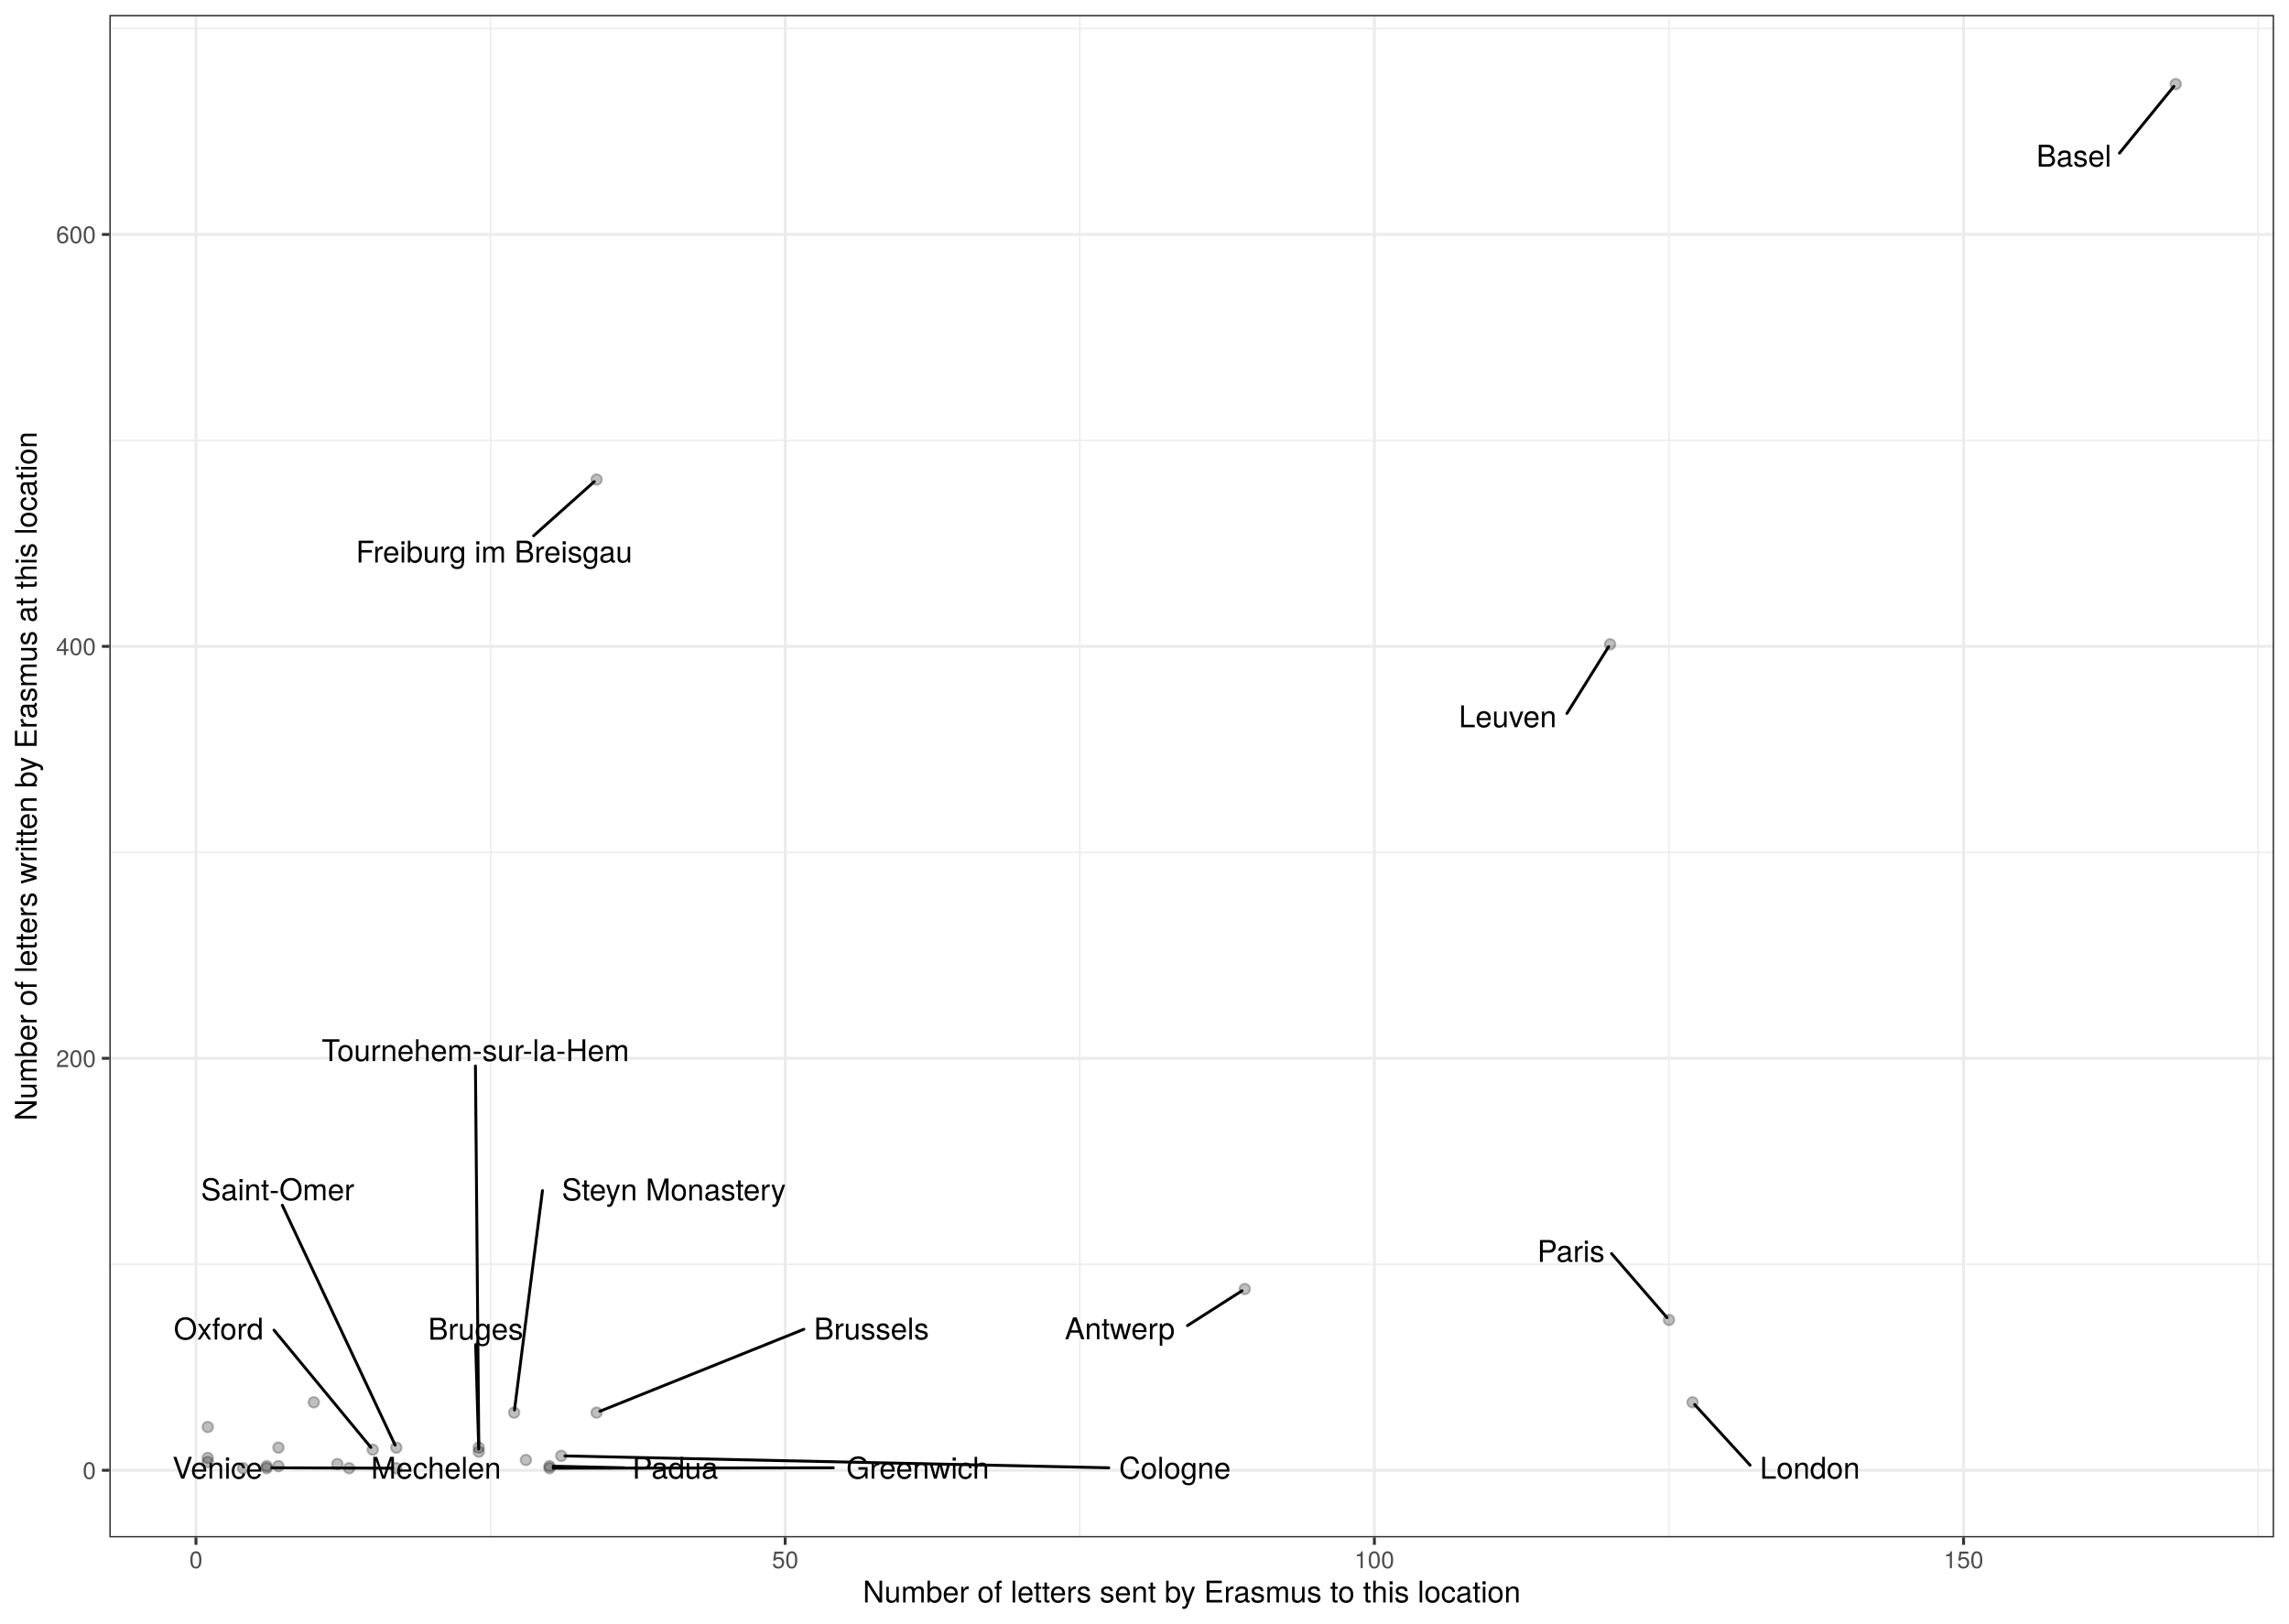
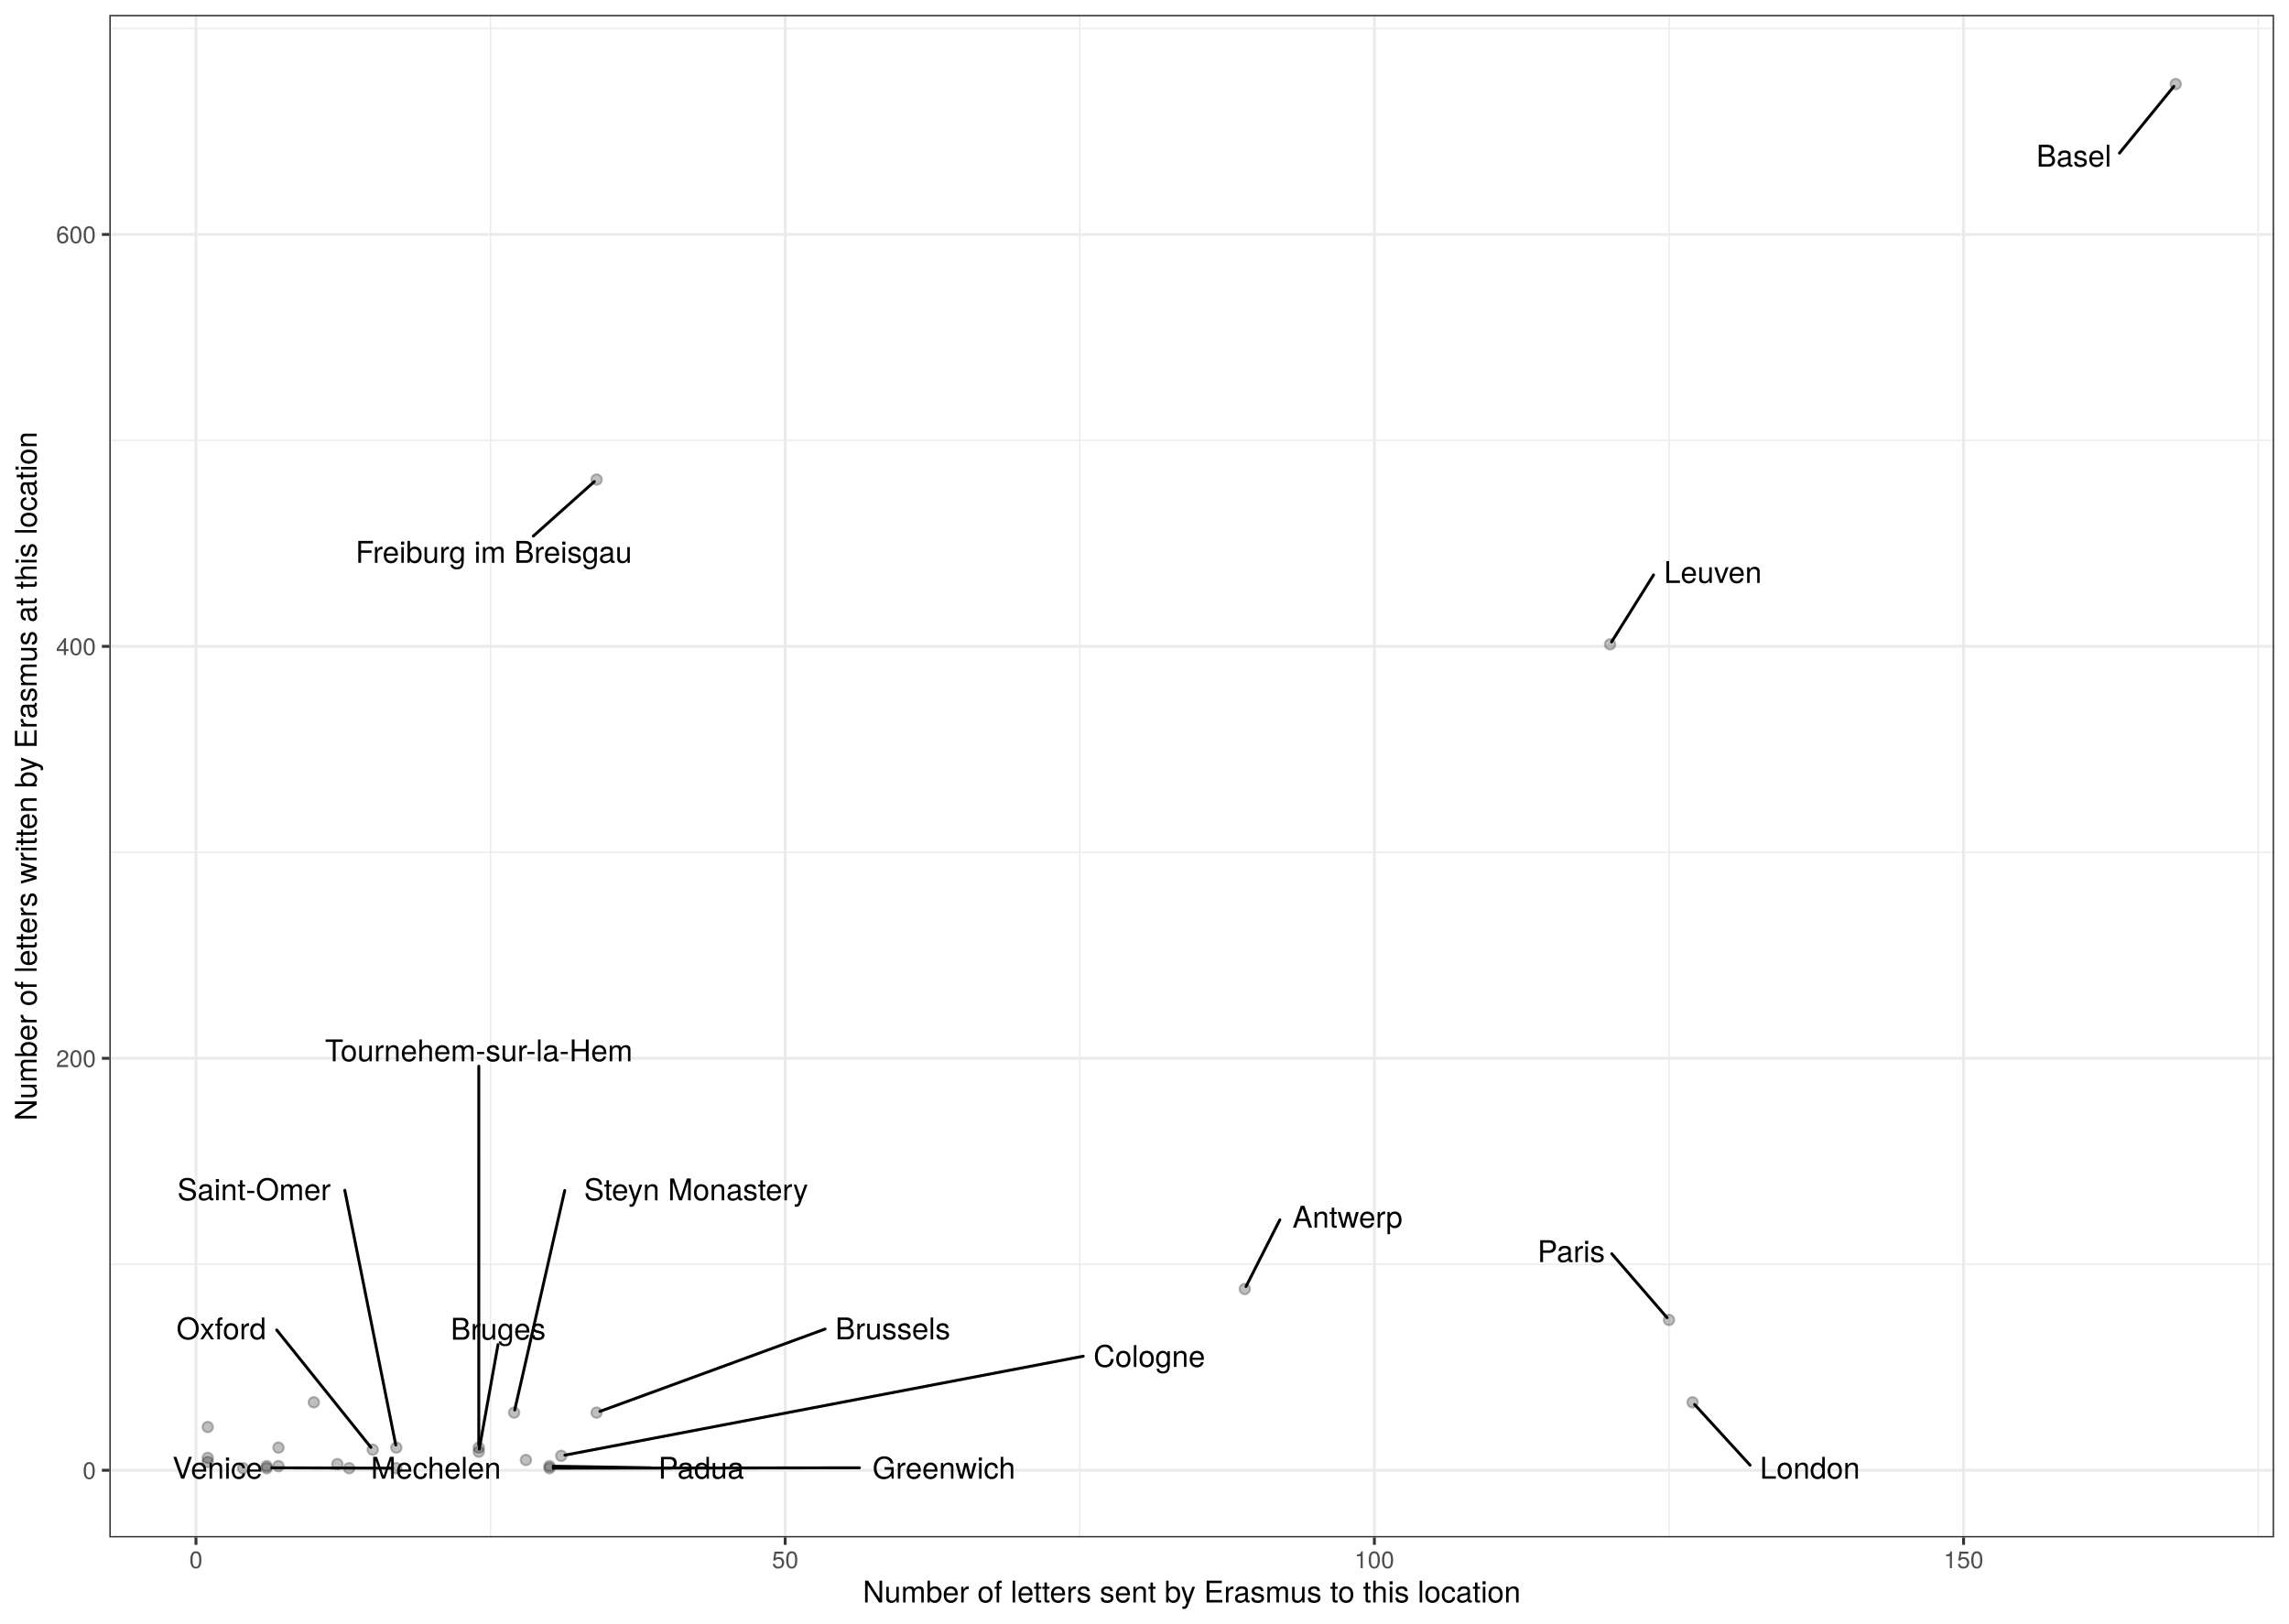
<svg xmlns="http://www.w3.org/2000/svg" class="svglite" width="842.40pt" height="597.60pt" viewBox="0 0 842.40 597.60">
  <defs>
    <style type="text/css">
    .svglite line, .svglite polyline, .svglite polygon, .svglite path, .svglite rect, .svglite circle {
      fill: none;
      stroke: #000000;
      stroke-linecap: round;
      stroke-linejoin: round;
      stroke-miterlimit: 10.00;
    }
    .svglite text {
      white-space: pre;
    }
  </style>
  </defs>
  <rect width="100%" height="100%" style="stroke: none; fill: #FFFFFF;" />
  <defs>
    <clipPath id="cpMC4wMHw4NDIuNDB8MC4wMHw1OTcuNjA=">
      <rect x="0.00" y="0.00" width="842.40" height="597.60" />
    </clipPath>
  </defs>
  <g clip-path="url(#cpMC4wMHw4NDIuNDB8MC4wMHw1OTcuNjA=)">
    <rect x="0" y="-0" width="842.40" height="597.60" style="stroke-width: 1.07; stroke: #FFFFFF; fill: #FFFFFF;" />
  </g>
  <defs>
    <clipPath id="cpNDAuMjR8ODM2LjkyfDUuNDh8NTY1Ljg5">
      <rect x="40.24" y="5.48" width="796.68" height="560.42" />
    </clipPath>
  </defs>
  <g clip-path="url(#cpNDAuMjR8ODM2LjkyfDUuNDh8NTY1Ljg5)">
    <rect x="40.24" y="5.48" width="796.68" height="560.42" style="stroke-width: 1.07; stroke: none; fill: #FFFFFF;" />
    <polyline points="40.24,465.37 836.92,465.37 " style="stroke-width: 0.53; stroke: #EBEBEB; stroke-linecap: butt;" />
    <polyline points="40.24,313.74 836.92,313.74 " style="stroke-width: 0.53; stroke: #EBEBEB; stroke-linecap: butt;" />
    <polyline points="40.24,162.11 836.92,162.11 " style="stroke-width: 0.53; stroke: #EBEBEB; stroke-linecap: butt;" />
    <polyline points="40.24,10.48 836.92,10.48 " style="stroke-width: 0.53; stroke: #EBEBEB; stroke-linecap: butt;" />
    <polyline points="180.54,565.89 180.54,5.48 " style="stroke-width: 0.53; stroke: #EBEBEB; stroke-linecap: butt;" />
    <polyline points="397.38,565.89 397.38,5.48 " style="stroke-width: 0.53; stroke: #EBEBEB; stroke-linecap: butt;" />
    <polyline points="614.22,565.89 614.22,5.48 " style="stroke-width: 0.53; stroke: #EBEBEB; stroke-linecap: butt;" />
    <polyline points="831.07,565.89 831.07,5.48 " style="stroke-width: 0.53; stroke: #EBEBEB; stroke-linecap: butt;" />
    <polyline points="40.24,541.18 836.92,541.18 " style="stroke-width: 1.07; stroke: #EBEBEB; stroke-linecap: butt;" />
    <polyline points="40.24,389.55 836.92,389.55 " style="stroke-width: 1.07; stroke: #EBEBEB; stroke-linecap: butt;" />
    <polyline points="40.24,237.92 836.92,237.92 " style="stroke-width: 1.07; stroke: #EBEBEB; stroke-linecap: butt;" />
    <polyline points="40.24,86.30 836.92,86.30 " style="stroke-width: 1.07; stroke: #EBEBEB; stroke-linecap: butt;" />
    <polyline points="72.12,565.89 72.12,5.48 " style="stroke-width: 1.07; stroke: #EBEBEB; stroke-linecap: butt;" />
    <polyline points="288.96,565.89 288.96,5.48 " style="stroke-width: 1.07; stroke: #EBEBEB; stroke-linecap: butt;" />
    <polyline points="505.80,565.89 505.80,5.48 " style="stroke-width: 1.07; stroke: #EBEBEB; stroke-linecap: butt;" />
    <polyline points="722.64,565.89 722.64,5.48 " style="stroke-width: 1.07; stroke: #EBEBEB; stroke-linecap: butt;" />
    <circle cx="76.46" cy="525.26" r="1.95" style="stroke-width: 0.71; stroke: #000000; stroke-opacity: 0.25; fill: #000000; fill-opacity: 0.25;" />
    <circle cx="458.10" cy="474.46" r="1.95" style="stroke-width: 0.71; stroke: #000000; stroke-opacity: 0.25; fill: #000000; fill-opacity: 0.25;" />
    <circle cx="800.71" cy="30.95" r="1.95" style="stroke-width: 0.71; stroke: #000000; stroke-opacity: 0.25; fill: #000000; fill-opacity: 0.25;" />
    <circle cx="76.46" cy="536.63" r="1.95" style="stroke-width: 0.71; stroke: #000000; stroke-opacity: 0.25; fill: #000000; fill-opacity: 0.25;" />
    <circle cx="176.20" cy="534.36" r="1.95" style="stroke-width: 0.71; stroke: #000000; stroke-opacity: 0.25; fill: #000000; fill-opacity: 0.25;" />
    <circle cx="219.57" cy="519.95" r="1.95" style="stroke-width: 0.71; stroke: #000000; stroke-opacity: 0.25; fill: #000000; fill-opacity: 0.25;" />
    <circle cx="89.47" cy="540.42" r="1.95" style="stroke-width: 0.71; stroke: #000000; stroke-opacity: 0.25; fill: #000000; fill-opacity: 0.25;" />
    <circle cx="115.49" cy="516.16" r="1.95" style="stroke-width: 0.71; stroke: #000000; stroke-opacity: 0.25; fill: #000000; fill-opacity: 0.25;" />
    <circle cx="76.46" cy="538.15" r="1.95" style="stroke-width: 0.71; stroke: #000000; stroke-opacity: 0.25; fill: #000000; fill-opacity: 0.25;" />
    <circle cx="98.14" cy="540.42" r="1.95" style="stroke-width: 0.71; stroke: #000000; stroke-opacity: 0.25; fill: #000000; fill-opacity: 0.25;" />
    <circle cx="219.57" cy="176.52" r="1.95" style="stroke-width: 0.71; stroke: #000000; stroke-opacity: 0.25; fill: #000000; fill-opacity: 0.25;" />
    <circle cx="98.14" cy="539.66" r="1.95" style="stroke-width: 0.71; stroke: #000000; stroke-opacity: 0.25; fill: #000000; fill-opacity: 0.25;" />
    <circle cx="202.23" cy="540.42" r="1.95" style="stroke-width: 0.71; stroke: #000000; stroke-opacity: 0.25; fill: #000000; fill-opacity: 0.25;" />
    <circle cx="206.56" cy="535.87" r="1.95" style="stroke-width: 0.71; stroke: #000000; stroke-opacity: 0.25; fill: #000000; fill-opacity: 0.25;" />
    <circle cx="102.48" cy="539.66" r="1.95" style="stroke-width: 0.71; stroke: #000000; stroke-opacity: 0.25; fill: #000000; fill-opacity: 0.25;" />
    <circle cx="592.54" cy="237.17" r="1.95" style="stroke-width: 0.71; stroke: #000000; stroke-opacity: 0.25; fill: #000000; fill-opacity: 0.25;" />
    <circle cx="128.50" cy="540.42" r="1.95" style="stroke-width: 0.71; stroke: #000000; stroke-opacity: 0.25; fill: #000000; fill-opacity: 0.25;" />
    <circle cx="622.90" cy="516.16" r="1.95" style="stroke-width: 0.71; stroke: #000000; stroke-opacity: 0.25; fill: #000000; fill-opacity: 0.25;" />
    <circle cx="193.55" cy="537.39" r="1.95" style="stroke-width: 0.71; stroke: #000000; stroke-opacity: 0.25; fill: #000000; fill-opacity: 0.25;" />
    <circle cx="102.48" cy="532.84" r="1.95" style="stroke-width: 0.71; stroke: #000000; stroke-opacity: 0.25; fill: #000000; fill-opacity: 0.25;" />
    <circle cx="137.17" cy="533.60" r="1.95" style="stroke-width: 0.71; stroke: #000000; stroke-opacity: 0.25; fill: #000000; fill-opacity: 0.25;" />
    <circle cx="202.23" cy="539.66" r="1.95" style="stroke-width: 0.71; stroke: #000000; stroke-opacity: 0.25; fill: #000000; fill-opacity: 0.25;" />
    <circle cx="614.22" cy="485.84" r="1.95" style="stroke-width: 0.71; stroke: #000000; stroke-opacity: 0.25; fill: #000000; fill-opacity: 0.25;" />
    <circle cx="124.16" cy="538.91" r="1.95" style="stroke-width: 0.71; stroke: #000000; stroke-opacity: 0.25; fill: #000000; fill-opacity: 0.25;" />
    <circle cx="145.85" cy="532.84" r="1.95" style="stroke-width: 0.71; stroke: #000000; stroke-opacity: 0.25; fill: #000000; fill-opacity: 0.25;" />
    <circle cx="189.21" cy="519.95" r="1.95" style="stroke-width: 0.71; stroke: #000000; stroke-opacity: 0.25; fill: #000000; fill-opacity: 0.25;" />
    <circle cx="176.20" cy="532.84" r="1.95" style="stroke-width: 0.71; stroke: #000000; stroke-opacity: 0.25; fill: #000000; fill-opacity: 0.25;" />
    <circle cx="145.85" cy="540.42" r="1.95" style="stroke-width: 0.71; stroke: #000000; stroke-opacity: 0.25; fill: #000000; fill-opacity: 0.25;" />
-     <line x1="437.01" y1="487.93" x2="457.08" y2="475.11" style="stroke-width: 1.07;" />
+     <line x1="471.01" y1="448.99" x2="458.56" y2="473.55" style="stroke-width: 1.07;" />
    <line x1="780.01" y1="56.35" x2="800.02" y2="31.79" style="stroke-width: 1.07;" />
-     <line x1="175.05" y1="494.91" x2="176.18" y2="533.39" style="stroke-width: 1.07;" />
-     <line x1="295.83" y1="489.28" x2="220.76" y2="519.47" style="stroke-width: 1.07;" />
-     <line x1="196.38" y1="197.21" x2="218.72" y2="177.27" style="stroke-width: 1.07;" />
-     <line x1="306.67" y1="540.27" x2="203.60" y2="540.42" style="stroke-width: 1.07;" />
-     <line x1="408.06" y1="540.27" x2="207.93" y2="535.90" style="stroke-width: 1.07;" />
-     <line x1="576.67" y1="262.60" x2="591.99" y2="238.05" style="stroke-width: 1.07;" />
+     <line x1="183.28" y1="494.91" x2="176.38" y2="533.40" style="stroke-width: 1.07;" />
+     <line x1="303.67" y1="489.19" x2="220.79" y2="519.51" style="stroke-width: 1.07;" />
+     <line x1="196.27" y1="197.32" x2="218.72" y2="177.27" style="stroke-width: 1.07;" />
+     <line x1="316.29" y1="540.27" x2="203.60" y2="540.42" style="stroke-width: 1.07;" />
+     <line x1="398.66" y1="499.19" x2="207.89" y2="535.62" style="stroke-width: 1.07;" />
+     <line x1="608.54" y1="211.62" x2="593.09" y2="236.28" style="stroke-width: 1.07;" />
    <line x1="644.07" y1="539.30" x2="623.64" y2="516.97" style="stroke-width: 1.07;" />
-     <line x1="100.84" y1="489.60" x2="136.48" y2="532.76" style="stroke-width: 1.07;" />
-     <line x1="229.86" y1="540.27" x2="203.60" y2="539.69" style="stroke-width: 1.07;" />
-     <line x1="593.08" y1="461.42" x2="613.51" y2="485.01" style="stroke-width: 1.07;" />
-     <line x1="103.89" y1="443.62" x2="145.41" y2="531.92" style="stroke-width: 1.07;" />
-     <line x1="199.64" y1="438.25" x2="189.34" y2="518.99" style="stroke-width: 1.07;" />
-     <line x1="174.97" y1="392.38" x2="176.20" y2="531.87" style="stroke-width: 1.07;" />
+     <line x1="101.83" y1="489.54" x2="136.50" y2="532.76" style="stroke-width: 1.07;" />
+     <line x1="239.42" y1="540.27" x2="203.60" y2="539.69" style="stroke-width: 1.07;" />
+     <line x1="593.17" y1="461.49" x2="613.51" y2="485.01" style="stroke-width: 1.07;" />
+     <line x1="126.89" y1="438.12" x2="145.65" y2="531.88" style="stroke-width: 1.07;" />
+     <line x1="207.83" y1="438.20" x2="189.43" y2="519.00" style="stroke-width: 1.07;" />
+     <line x1="176.21" y1="392.45" x2="176.20" y2="531.87" style="stroke-width: 1.07;" />
    <line x1="100.03" y1="540.27" x2="144.47" y2="540.42" style="stroke-width: 1.07;" />
-     <text x="412.11" y="492.95" text-anchor="middle" style="font-size: 11.04px; font-family: &quot;TeX Gyre Heros&quot;;" textLength="46.21px" lengthAdjust="spacingAndGlyphs">Antwerp</text>
+     <text x="495.91" y="451.88" text-anchor="middle" style="font-size: 11.04px; font-family: &quot;TeX Gyre Heros&quot;;" textLength="46.21px" lengthAdjust="spacingAndGlyphs">Antwerp</text>
    <text x="763.24" y="61.33" text-anchor="middle" style="font-size: 11.04px; font-family: &quot;TeX Gyre Heros&quot;;" textLength="29.93px" lengthAdjust="spacingAndGlyphs">Basel</text>
-     <text x="175.05" y="493.11" text-anchor="middle" style="font-size: 11.04px; font-family: &quot;TeX Gyre Heros&quot;;" textLength="38.63px" lengthAdjust="spacingAndGlyphs">Bruges</text>
-     <text x="320.72" y="493.05" text-anchor="middle" style="font-size: 11.04px; font-family: &quot;TeX Gyre Heros&quot;;" textLength="46.19px" lengthAdjust="spacingAndGlyphs">Brussels</text>
-     <text x="181.86" y="207.05" text-anchor="middle" style="font-size: 11.04px; font-family: &quot;TeX Gyre Heros&quot;;" textLength="114.06px" lengthAdjust="spacingAndGlyphs">Freiburg im Breisgau</text>
-     <text x="337.75" y="544.29" text-anchor="middle" style="font-size: 11.04px; font-family: &quot;TeX Gyre Heros&quot;;" textLength="58.55px" lengthAdjust="spacingAndGlyphs">Greenwich</text>
-     <text x="432.38" y="544.29" text-anchor="middle" style="font-size: 11.04px; font-family: &quot;TeX Gyre Heros&quot;;" textLength="45.04px" lengthAdjust="spacingAndGlyphs">Cologne</text>
-     <text x="554.85" y="267.69" text-anchor="middle" style="font-size: 11.04px; font-family: &quot;TeX Gyre Heros&quot;;" textLength="40.05px" lengthAdjust="spacingAndGlyphs">Leuven</text>
+     <text x="183.34" y="493.11" text-anchor="middle" style="font-size: 11.04px; font-family: &quot;TeX Gyre Heros&quot;;" textLength="38.63px" lengthAdjust="spacingAndGlyphs">Bruges</text>
+     <text x="328.56" y="492.99" text-anchor="middle" style="font-size: 11.04px; font-family: &quot;TeX Gyre Heros&quot;;" textLength="46.19px" lengthAdjust="spacingAndGlyphs">Brussels</text>
+     <text x="181.73" y="207.16" text-anchor="middle" style="font-size: 11.04px; font-family: &quot;TeX Gyre Heros&quot;;" textLength="114.06px" lengthAdjust="spacingAndGlyphs">Freiburg im Breisgau</text>
+     <text x="347.37" y="544.29" text-anchor="middle" style="font-size: 11.04px; font-family: &quot;TeX Gyre Heros&quot;;" textLength="58.55px" lengthAdjust="spacingAndGlyphs">Greenwich</text>
+     <text x="422.98" y="503.15" text-anchor="middle" style="font-size: 11.04px; font-family: &quot;TeX Gyre Heros&quot;;" textLength="45.04px" lengthAdjust="spacingAndGlyphs">Cologne</text>
+     <text x="630.36" y="214.58" text-anchor="middle" style="font-size: 11.04px; font-family: &quot;TeX Gyre Heros&quot;;" textLength="40.05px" lengthAdjust="spacingAndGlyphs">Leuven</text>
    <text x="666.08" y="544.29" text-anchor="middle" style="font-size: 11.04px; font-family: &quot;TeX Gyre Heros&quot;;" textLength="40.43px" lengthAdjust="spacingAndGlyphs">London</text>
-     <text x="160.49" y="544.29" text-anchor="middle" style="font-size: 11.04px; font-family: &quot;TeX Gyre Heros&quot;;" textLength="53.00px" lengthAdjust="spacingAndGlyphs">Mechelen</text>
-     <text x="80.45" y="493.06" text-anchor="middle" style="font-size: 11.04px; font-family: &quot;TeX Gyre Heros&quot;;" textLength="37.18px" lengthAdjust="spacingAndGlyphs">Oxford</text>
-     <text x="248.49" y="544.29" text-anchor="middle" style="font-size: 11.04px; font-family: &quot;TeX Gyre Heros&quot;;" textLength="33.67px" lengthAdjust="spacingAndGlyphs">Padua</text>
-     <text x="578.15" y="464.48" text-anchor="middle" style="font-size: 11.04px; font-family: &quot;TeX Gyre Heros&quot;;" textLength="26.27px" lengthAdjust="spacingAndGlyphs">Paris</text>
-     <text x="102.18" y="441.82" text-anchor="middle" style="font-size: 11.04px; font-family: &quot;TeX Gyre Heros&quot;;" textLength="63.19px" lengthAdjust="spacingAndGlyphs">Saint-Omer</text>
-     <text x="247.98" y="441.86" text-anchor="middle" style="font-size: 11.04px; font-family: &quot;TeX Gyre Heros&quot;;" textLength="93.09px" lengthAdjust="spacingAndGlyphs">Steyn Monastery</text>
-     <text x="174.97" y="390.58" text-anchor="middle" style="font-size: 11.04px; font-family: &quot;TeX Gyre Heros&quot;;" textLength="125.42px" lengthAdjust="spacingAndGlyphs">Tournehem-sur-la-Hem</text>
+     <text x="160.44" y="544.29" text-anchor="middle" style="font-size: 11.04px; font-family: &quot;TeX Gyre Heros&quot;;" textLength="53.00px" lengthAdjust="spacingAndGlyphs">Mechelen</text>
+     <text x="81.44" y="492.99" text-anchor="middle" style="font-size: 11.04px; font-family: &quot;TeX Gyre Heros&quot;;" textLength="37.18px" lengthAdjust="spacingAndGlyphs">Oxford</text>
+     <text x="258.05" y="544.29" text-anchor="middle" style="font-size: 11.04px; font-family: &quot;TeX Gyre Heros&quot;;" textLength="33.67px" lengthAdjust="spacingAndGlyphs">Padua</text>
+     <text x="578.24" y="464.55" text-anchor="middle" style="font-size: 11.04px; font-family: &quot;TeX Gyre Heros&quot;;" textLength="26.27px" lengthAdjust="spacingAndGlyphs">Paris</text>
+     <text x="93.50" y="441.80" text-anchor="middle" style="font-size: 11.04px; font-family: &quot;TeX Gyre Heros&quot;;" textLength="63.19px" lengthAdjust="spacingAndGlyphs">Saint-Omer</text>
+     <text x="256.17" y="441.82" text-anchor="middle" style="font-size: 11.04px; font-family: &quot;TeX Gyre Heros&quot;;" textLength="93.09px" lengthAdjust="spacingAndGlyphs">Steyn Monastery</text>
+     <text x="176.21" y="390.65" text-anchor="middle" style="font-size: 11.04px; font-family: &quot;TeX Gyre Heros&quot;;" textLength="125.42px" lengthAdjust="spacingAndGlyphs">Tournehem-sur-la-Hem</text>
    <text x="80.04" y="544.29" text-anchor="middle" style="font-size: 11.04px; font-family: &quot;TeX Gyre Heros&quot;;" textLength="36.39px" lengthAdjust="spacingAndGlyphs">Venice</text>
    <rect x="40.24" y="5.48" width="796.68" height="560.42" style="stroke-width: 1.07; stroke: #333333;" />
  </g>
  <g clip-path="url(#cpMC4wMHw4NDIuNDB8MC4wMHw1OTcuNjA=)">
    <text x="35.31" y="544.39" text-anchor="end" style="font-size: 8.80px;fill: #4D4D4D; font-family: &quot;TeX Gyre Heros&quot;;" textLength="5.59px" lengthAdjust="spacingAndGlyphs">0</text>
    <text x="35.31" y="392.76" text-anchor="end" style="font-size: 8.80px;fill: #4D4D4D; font-family: &quot;TeX Gyre Heros&quot;;" textLength="16.78px" lengthAdjust="spacingAndGlyphs">200</text>
    <text x="35.31" y="241.13" text-anchor="end" style="font-size: 8.80px;fill: #4D4D4D; font-family: &quot;TeX Gyre Heros&quot;;" textLength="16.78px" lengthAdjust="spacingAndGlyphs">400</text>
    <text x="35.31" y="89.50" text-anchor="end" style="font-size: 8.80px;fill: #4D4D4D; font-family: &quot;TeX Gyre Heros&quot;;" textLength="16.78px" lengthAdjust="spacingAndGlyphs">600</text>
    <polyline points="37.50,541.18 40.24,541.18 " style="stroke-width: 1.07; stroke: #333333; stroke-linecap: butt;" />
    <polyline points="37.50,389.55 40.24,389.55 " style="stroke-width: 1.07; stroke: #333333; stroke-linecap: butt;" />
    <polyline points="37.50,237.92 40.24,237.92 " style="stroke-width: 1.07; stroke: #333333; stroke-linecap: butt;" />
    <polyline points="37.50,86.30 40.24,86.30 " style="stroke-width: 1.07; stroke: #333333; stroke-linecap: butt;" />
    <polyline points="72.12,568.63 72.12,565.89 " style="stroke-width: 1.07; stroke: #333333; stroke-linecap: butt;" />
    <polyline points="288.96,568.63 288.96,565.89 " style="stroke-width: 1.07; stroke: #333333; stroke-linecap: butt;" />
    <polyline points="505.80,568.63 505.80,565.89 " style="stroke-width: 1.07; stroke: #333333; stroke-linecap: butt;" />
    <polyline points="722.64,568.63 722.64,565.89 " style="stroke-width: 1.07; stroke: #333333; stroke-linecap: butt;" />
    <text x="72.12" y="577.24" text-anchor="middle" style="font-size: 8.80px;fill: #4D4D4D; font-family: &quot;TeX Gyre Heros&quot;;" textLength="5.59px" lengthAdjust="spacingAndGlyphs">0</text>
    <text x="288.96" y="577.24" text-anchor="middle" style="font-size: 8.80px;fill: #4D4D4D; font-family: &quot;TeX Gyre Heros&quot;;" textLength="11.19px" lengthAdjust="spacingAndGlyphs">50</text>
    <text x="505.80" y="577.24" text-anchor="middle" style="font-size: 8.80px;fill: #4D4D4D; font-family: &quot;TeX Gyre Heros&quot;;" textLength="16.78px" lengthAdjust="spacingAndGlyphs">100</text>
    <text x="722.64" y="577.24" text-anchor="middle" style="font-size: 8.80px;fill: #4D4D4D; font-family: &quot;TeX Gyre Heros&quot;;" textLength="16.78px" lengthAdjust="spacingAndGlyphs">150</text>
    <text x="438.58" y="589.83" text-anchor="middle" style="font-size: 11.00px; font-family: &quot;TeX Gyre Heros&quot;;" textLength="277.66px" lengthAdjust="spacingAndGlyphs">Number of letters sent by Erasmus to this location</text>
    <text transform="translate(13.50,285.69) rotate(-90)" text-anchor="middle" style="font-size: 11.00px; font-family: &quot;TeX Gyre Heros&quot;;" textLength="292.83px" lengthAdjust="spacingAndGlyphs">Number of letters written by Erasmus at this location</text>
  </g>
</svg>
